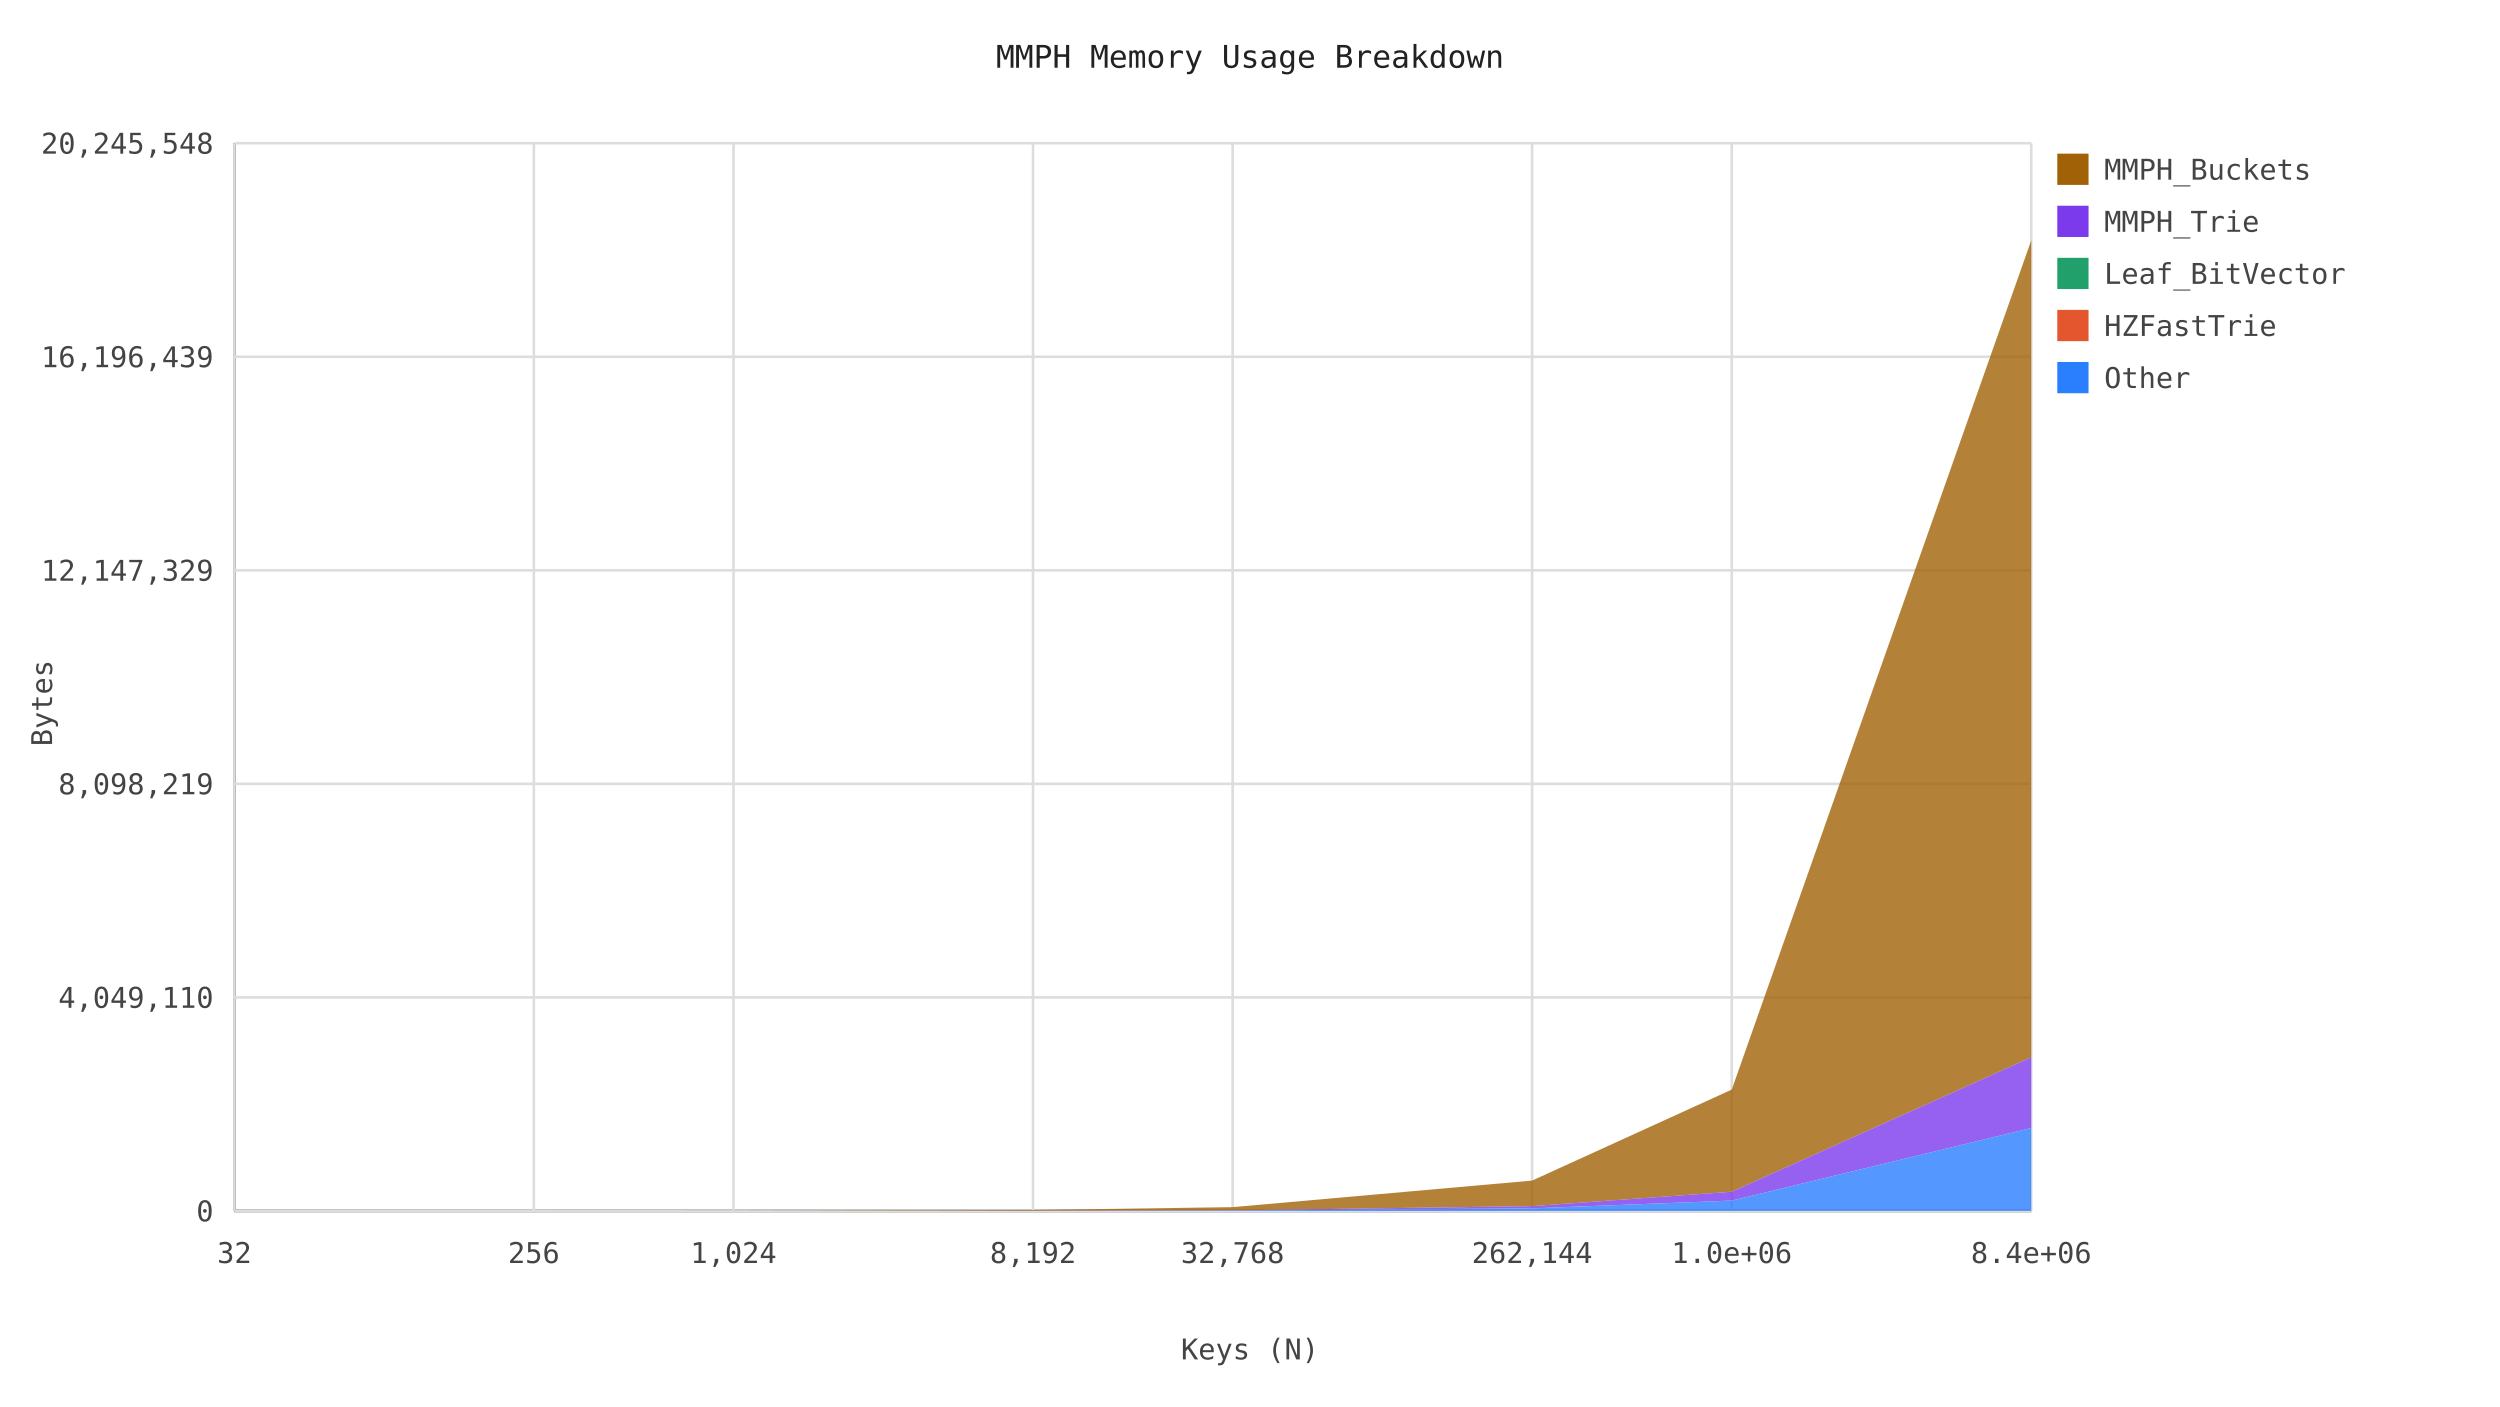
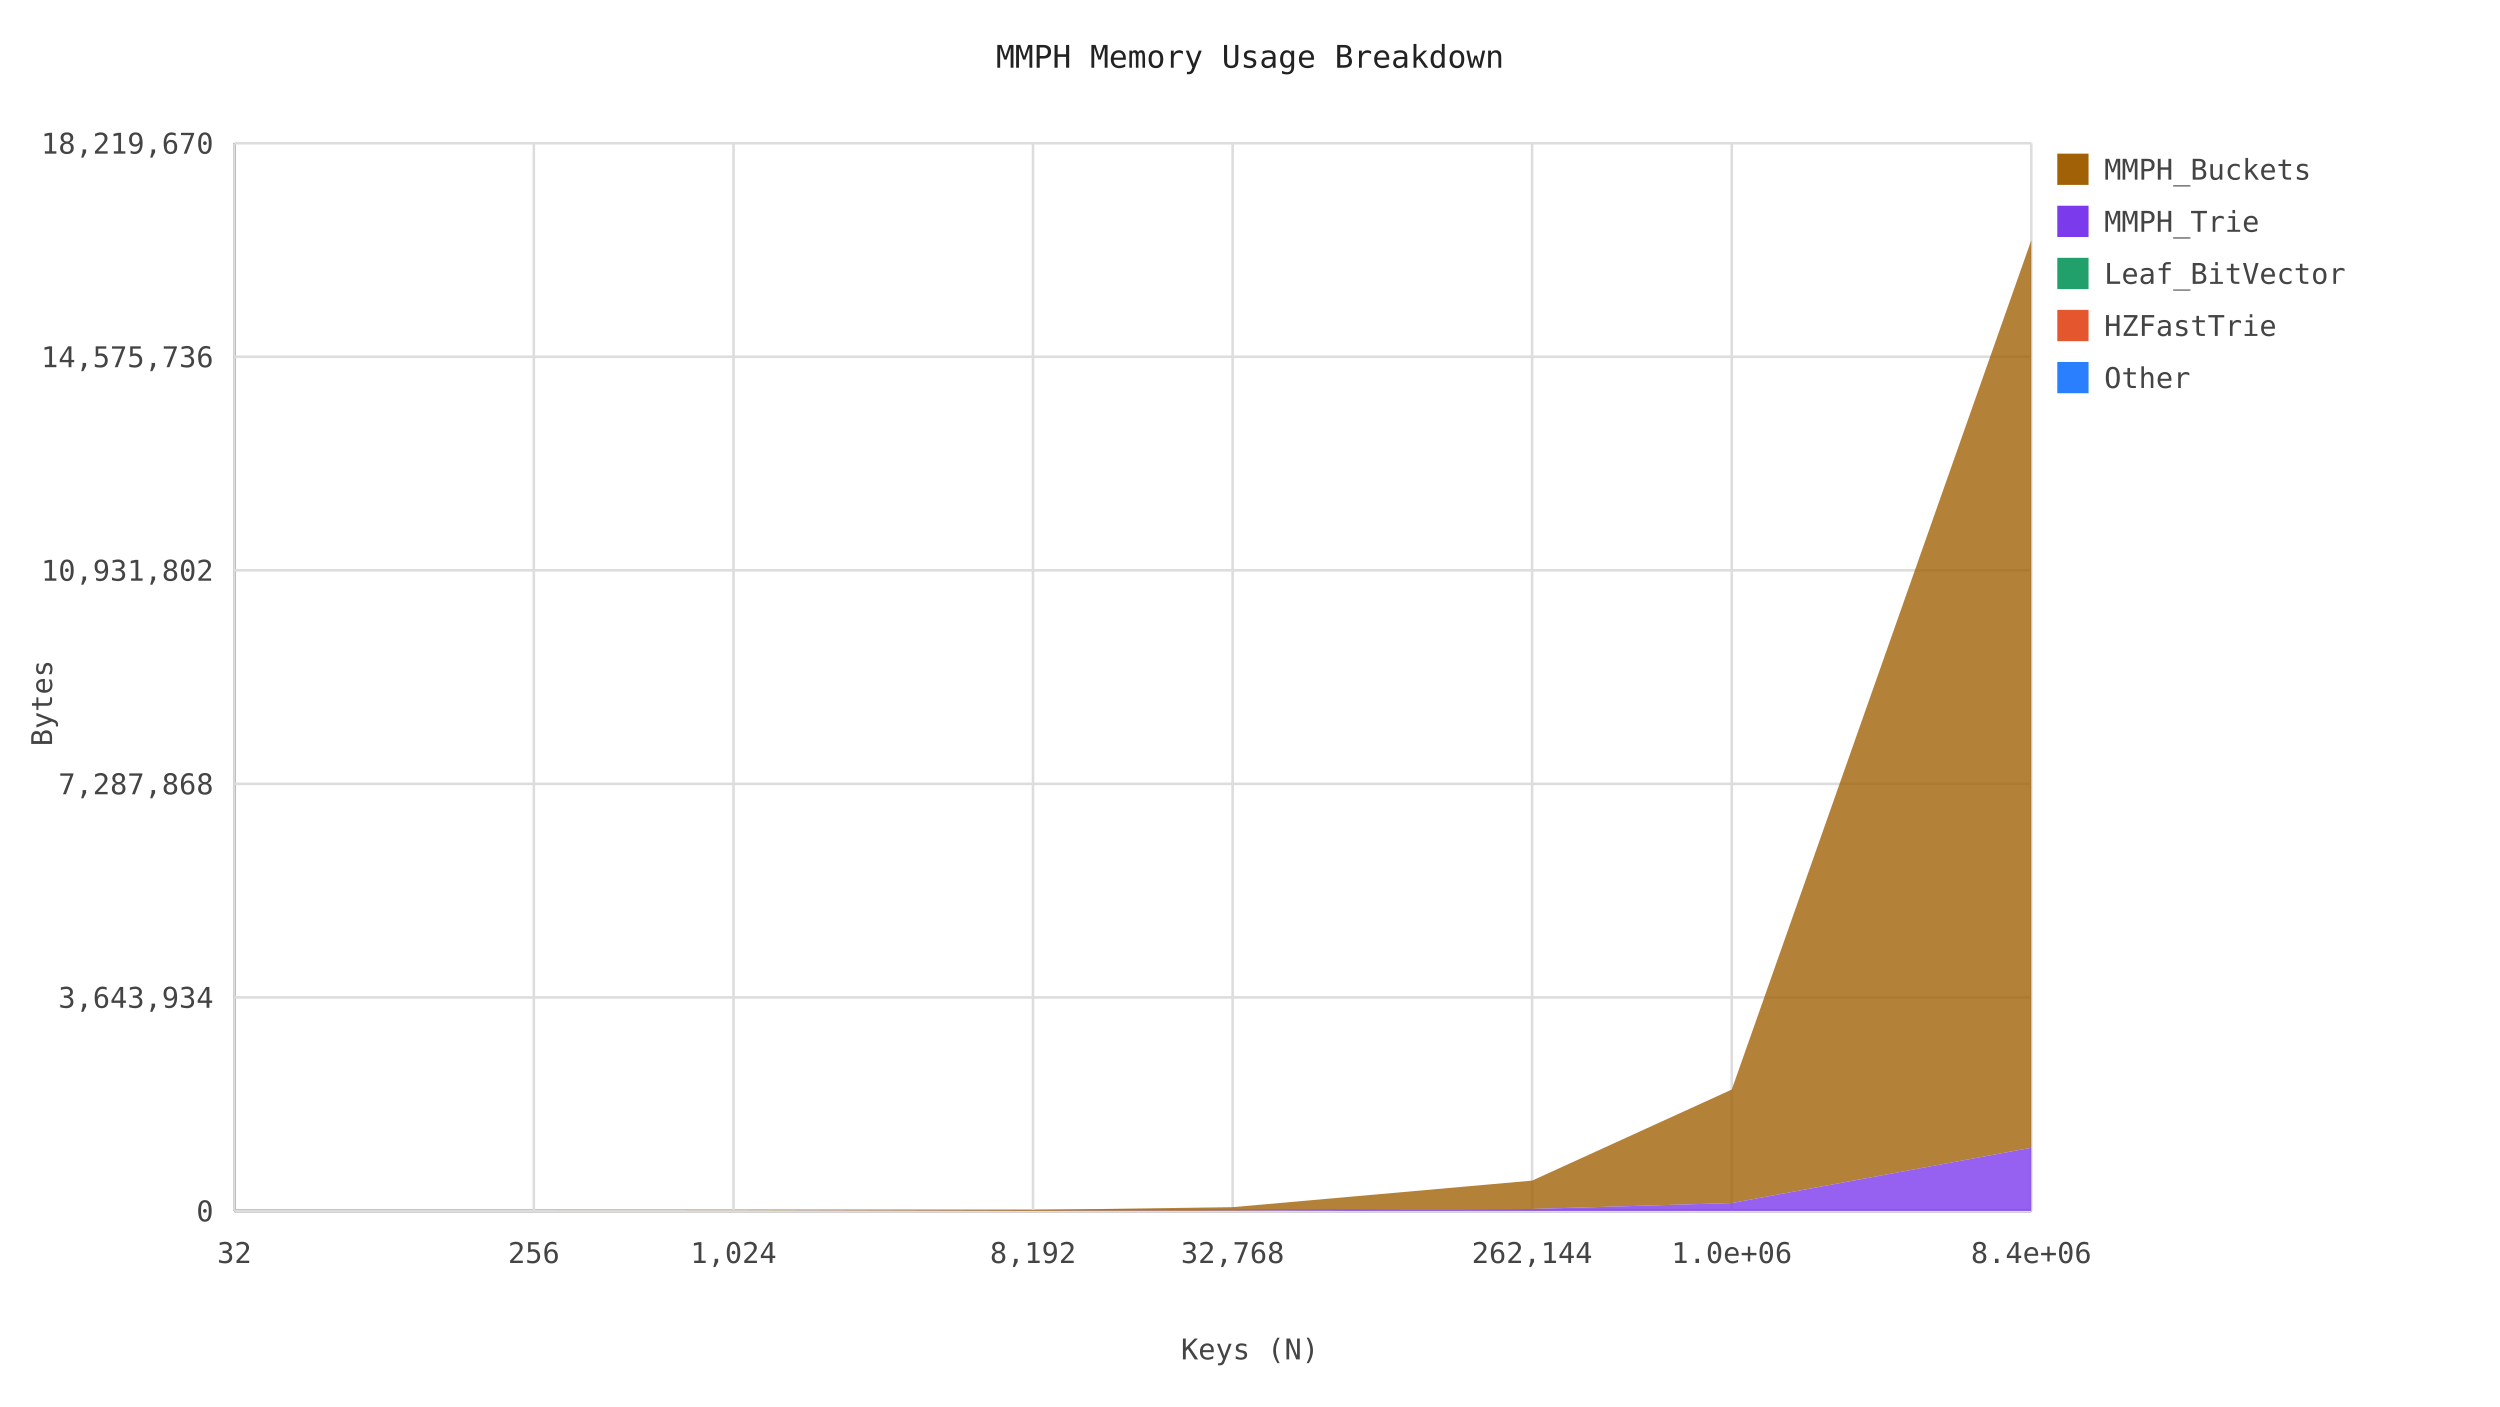
<svg xmlns="http://www.w3.org/2000/svg" width="960.0" height="540.0" viewBox="0 0 960.0 540.0">
  <style>text{font-family:Menlo,Monaco,monospace;font-size:12px;fill:#222} .axis{stroke:#333;stroke-width:1} .grid{stroke:#ddd;stroke-width:1} .label{font-size:11px;fill:#444}</style>
  <text x="480.0" y="26" text-anchor="middle">MMPH Memory Usage Breakdown</text>
  <line class="axis" x1="90.0" y1="465.0" x2="780.0" y2="465.0" />
  <line class="axis" x1="90.0" y1="55.0" x2="90.0" y2="465.0" />
  <line class="grid" x1="90.0" y1="465.00" x2="780.0" y2="465.00" />
  <text class="label" x="82.0" y="469.00" text-anchor="end">0</text>
  <line class="grid" x1="90.0" y1="383.00" x2="780.0" y2="383.00" />
-   <text class="label" x="82.0" y="387.00" text-anchor="end">4,049,110</text>
+   <text class="label" x="82.0" y="387.00" text-anchor="end">3,643,934</text>
  <line class="grid" x1="90.0" y1="301.00" x2="780.0" y2="301.00" />
-   <text class="label" x="82.0" y="305.00" text-anchor="end">8,098,219</text>
+   <text class="label" x="82.0" y="305.00" text-anchor="end">7,287,868</text>
  <line class="grid" x1="90.0" y1="219.00" x2="780.0" y2="219.00" />
-   <text class="label" x="82.0" y="223.00" text-anchor="end">12,147,329</text>
+   <text class="label" x="82.0" y="223.00" text-anchor="end">10,931,802</text>
  <line class="grid" x1="90.0" y1="137.00" x2="780.0" y2="137.00" />
-   <text class="label" x="82.0" y="141.00" text-anchor="end">16,196,439</text>
+   <text class="label" x="82.0" y="141.00" text-anchor="end">14,575,736</text>
  <line class="grid" x1="90.0" y1="55.00" x2="780.0" y2="55.00" />
-   <text class="label" x="82.0" y="59.00" text-anchor="end">20,245,548</text>
+   <text class="label" x="82.0" y="59.00" text-anchor="end">18,219,670</text>
  <line class="grid" x1="90.00" y1="55.0" x2="90.00" y2="465.0" />
  <text class="label" x="90.00" y="485.0" text-anchor="middle">32</text>
  <line class="grid" x1="205.00" y1="55.0" x2="205.00" y2="465.0" />
  <text class="label" x="205.00" y="485.0" text-anchor="middle">256</text>
  <line class="grid" x1="281.67" y1="55.0" x2="281.67" y2="465.0" />
  <text class="label" x="281.67" y="485.0" text-anchor="middle">1,024</text>
  <line class="grid" x1="396.67" y1="55.0" x2="396.67" y2="465.0" />
  <text class="label" x="396.67" y="485.0" text-anchor="middle">8,192</text>
  <line class="grid" x1="473.33" y1="55.0" x2="473.33" y2="465.0" />
  <text class="label" x="473.33" y="485.0" text-anchor="middle">32,768</text>
  <line class="grid" x1="588.33" y1="55.0" x2="588.33" y2="465.0" />
  <text class="label" x="588.33" y="485.0" text-anchor="middle">262,144</text>
  <line class="grid" x1="665.00" y1="55.0" x2="665.00" y2="465.0" />
  <text class="label" x="665.00" y="485.0" text-anchor="middle">1.0e+06</text>
  <line class="grid" x1="780.00" y1="55.0" x2="780.00" y2="465.0" />
  <text class="label" x="780.00" y="485.0" text-anchor="middle">8.4e+06</text>
-   <polygon fill="#a16207" fill-opacity="0.8" points="90.00,464.99 205.00,464.99 281.67,464.95 396.67,464.63 473.33,463.54 588.33,453.34 665.00,418.39 780.00,92.27 780.00,405.99 665.00,457.62 588.33,463.15 473.33,464.77 396.67,464.94 281.67,464.99 205.00,465.00 90.00,465.00" />
-   <polygon fill="#7c3aed" fill-opacity="0.8" points="90.00,465.00 205.00,465.00 281.67,464.99 396.67,464.94 473.33,464.77 588.33,463.15 665.00,457.62 780.00,405.99 780.00,433.15 665.00,461.02 588.33,464.00 473.33,464.87 396.67,464.97 281.67,464.99 205.00,465.00 90.00,465.00" />
-   <polygon fill="#22a06b" fill-opacity="0.8" points="90.00,465.00 205.00,465.00 281.67,464.99 396.67,464.97 473.33,464.87 588.33,464.00 665.00,461.02 780.00,433.15 780.00,433.15 665.00,461.02 588.33,464.00 473.33,464.87 396.67,464.97 281.67,464.99 205.00,465.00 90.00,465.00" />
-   <polygon fill="#e4572e" fill-opacity="0.8" points="90.00,465.00 205.00,465.00 281.67,464.99 396.67,464.97 473.33,464.87 588.33,464.00 665.00,461.02 780.00,433.15 780.00,433.15 665.00,461.02 588.33,464.00 473.33,464.87 396.67,464.97 281.67,464.99 205.00,465.00 90.00,465.00" />
-   <polygon fill="#2a7fff" fill-opacity="0.8" points="90.00,465.00 205.00,465.00 281.67,464.99 396.67,464.97 473.33,464.87 588.33,464.00 665.00,461.02 780.00,433.15 780.00,465.00 90.00,465.00" />
+   <polygon fill="#a16207" fill-opacity="0.8" points="90.00,464.99 205.00,464.99 281.67,464.95 396.67,464.63 473.33,463.55 588.33,453.35 665.00,418.38 780.00,92.27 780.00,440.73 665.00,461.96 588.33,464.24 473.33,464.90 396.67,464.97 281.67,464.99 205.00,465.00 90.00,465.00" />
+   <polygon fill="#7c3aed" fill-opacity="0.8" points="90.00,465.00 205.00,465.00 281.67,464.99 396.67,464.97 473.33,464.90 588.33,464.24 665.00,461.96 780.00,440.73 780.00,465.00 665.00,465.00 588.33,465.00 473.33,465.00 396.67,465.00 281.67,465.00 205.00,465.00 90.00,465.00" />
+   <polygon fill="#22a06b" fill-opacity="0.8" points="90.00,465.00 205.00,465.00 281.67,465.00 396.67,465.00 473.33,465.00 588.33,465.00 665.00,465.00 780.00,465.00 780.00,465.00 665.00,465.00 588.33,465.00 473.33,465.00 396.67,465.00 281.67,465.00 205.00,465.00 90.00,465.00" />
+   <polygon fill="#e4572e" fill-opacity="0.8" points="90.00,465.00 205.00,465.00 281.67,465.00 396.67,465.00 473.33,465.00 588.33,465.00 665.00,465.00 780.00,465.00 780.00,465.00 665.00,465.00 588.33,465.00 473.33,465.00 396.67,465.00 281.67,465.00 205.00,465.00 90.00,465.00" />
+   <polygon fill="#2a7fff" fill-opacity="0.8" points="90.00,465.00 205.00,465.00 281.67,465.00 396.67,465.00 473.33,465.00 588.33,465.00 665.00,465.00 780.00,465.00 780.00,465.00 90.00,465.00" />
  <rect x="790.0" y="59.0" width="12" height="12" fill="#a16207" />
  <text class="label" x="808.0" y="69.0">MMPH_Buckets</text>
  <rect x="790.0" y="79.0" width="12" height="12" fill="#7c3aed" />
  <text class="label" x="808.0" y="89.0">MMPH_Trie</text>
  <rect x="790.0" y="99.0" width="12" height="12" fill="#22a06b" />
  <text class="label" x="808.0" y="109.0">Leaf_BitVector</text>
  <rect x="790.0" y="119.0" width="12" height="12" fill="#e4572e" />
  <text class="label" x="808.0" y="129.0">HZFastTrie</text>
  <rect x="790.0" y="139.0" width="12" height="12" fill="#2a7fff" />
  <text class="label" x="808.0" y="149.0">Other</text>
  <text class="label" x="480.0" y="522.0" text-anchor="middle">Keys (N)</text>
  <text class="label" transform="translate(20,270.0) rotate(-90)" text-anchor="middle">Bytes</text>
</svg>
